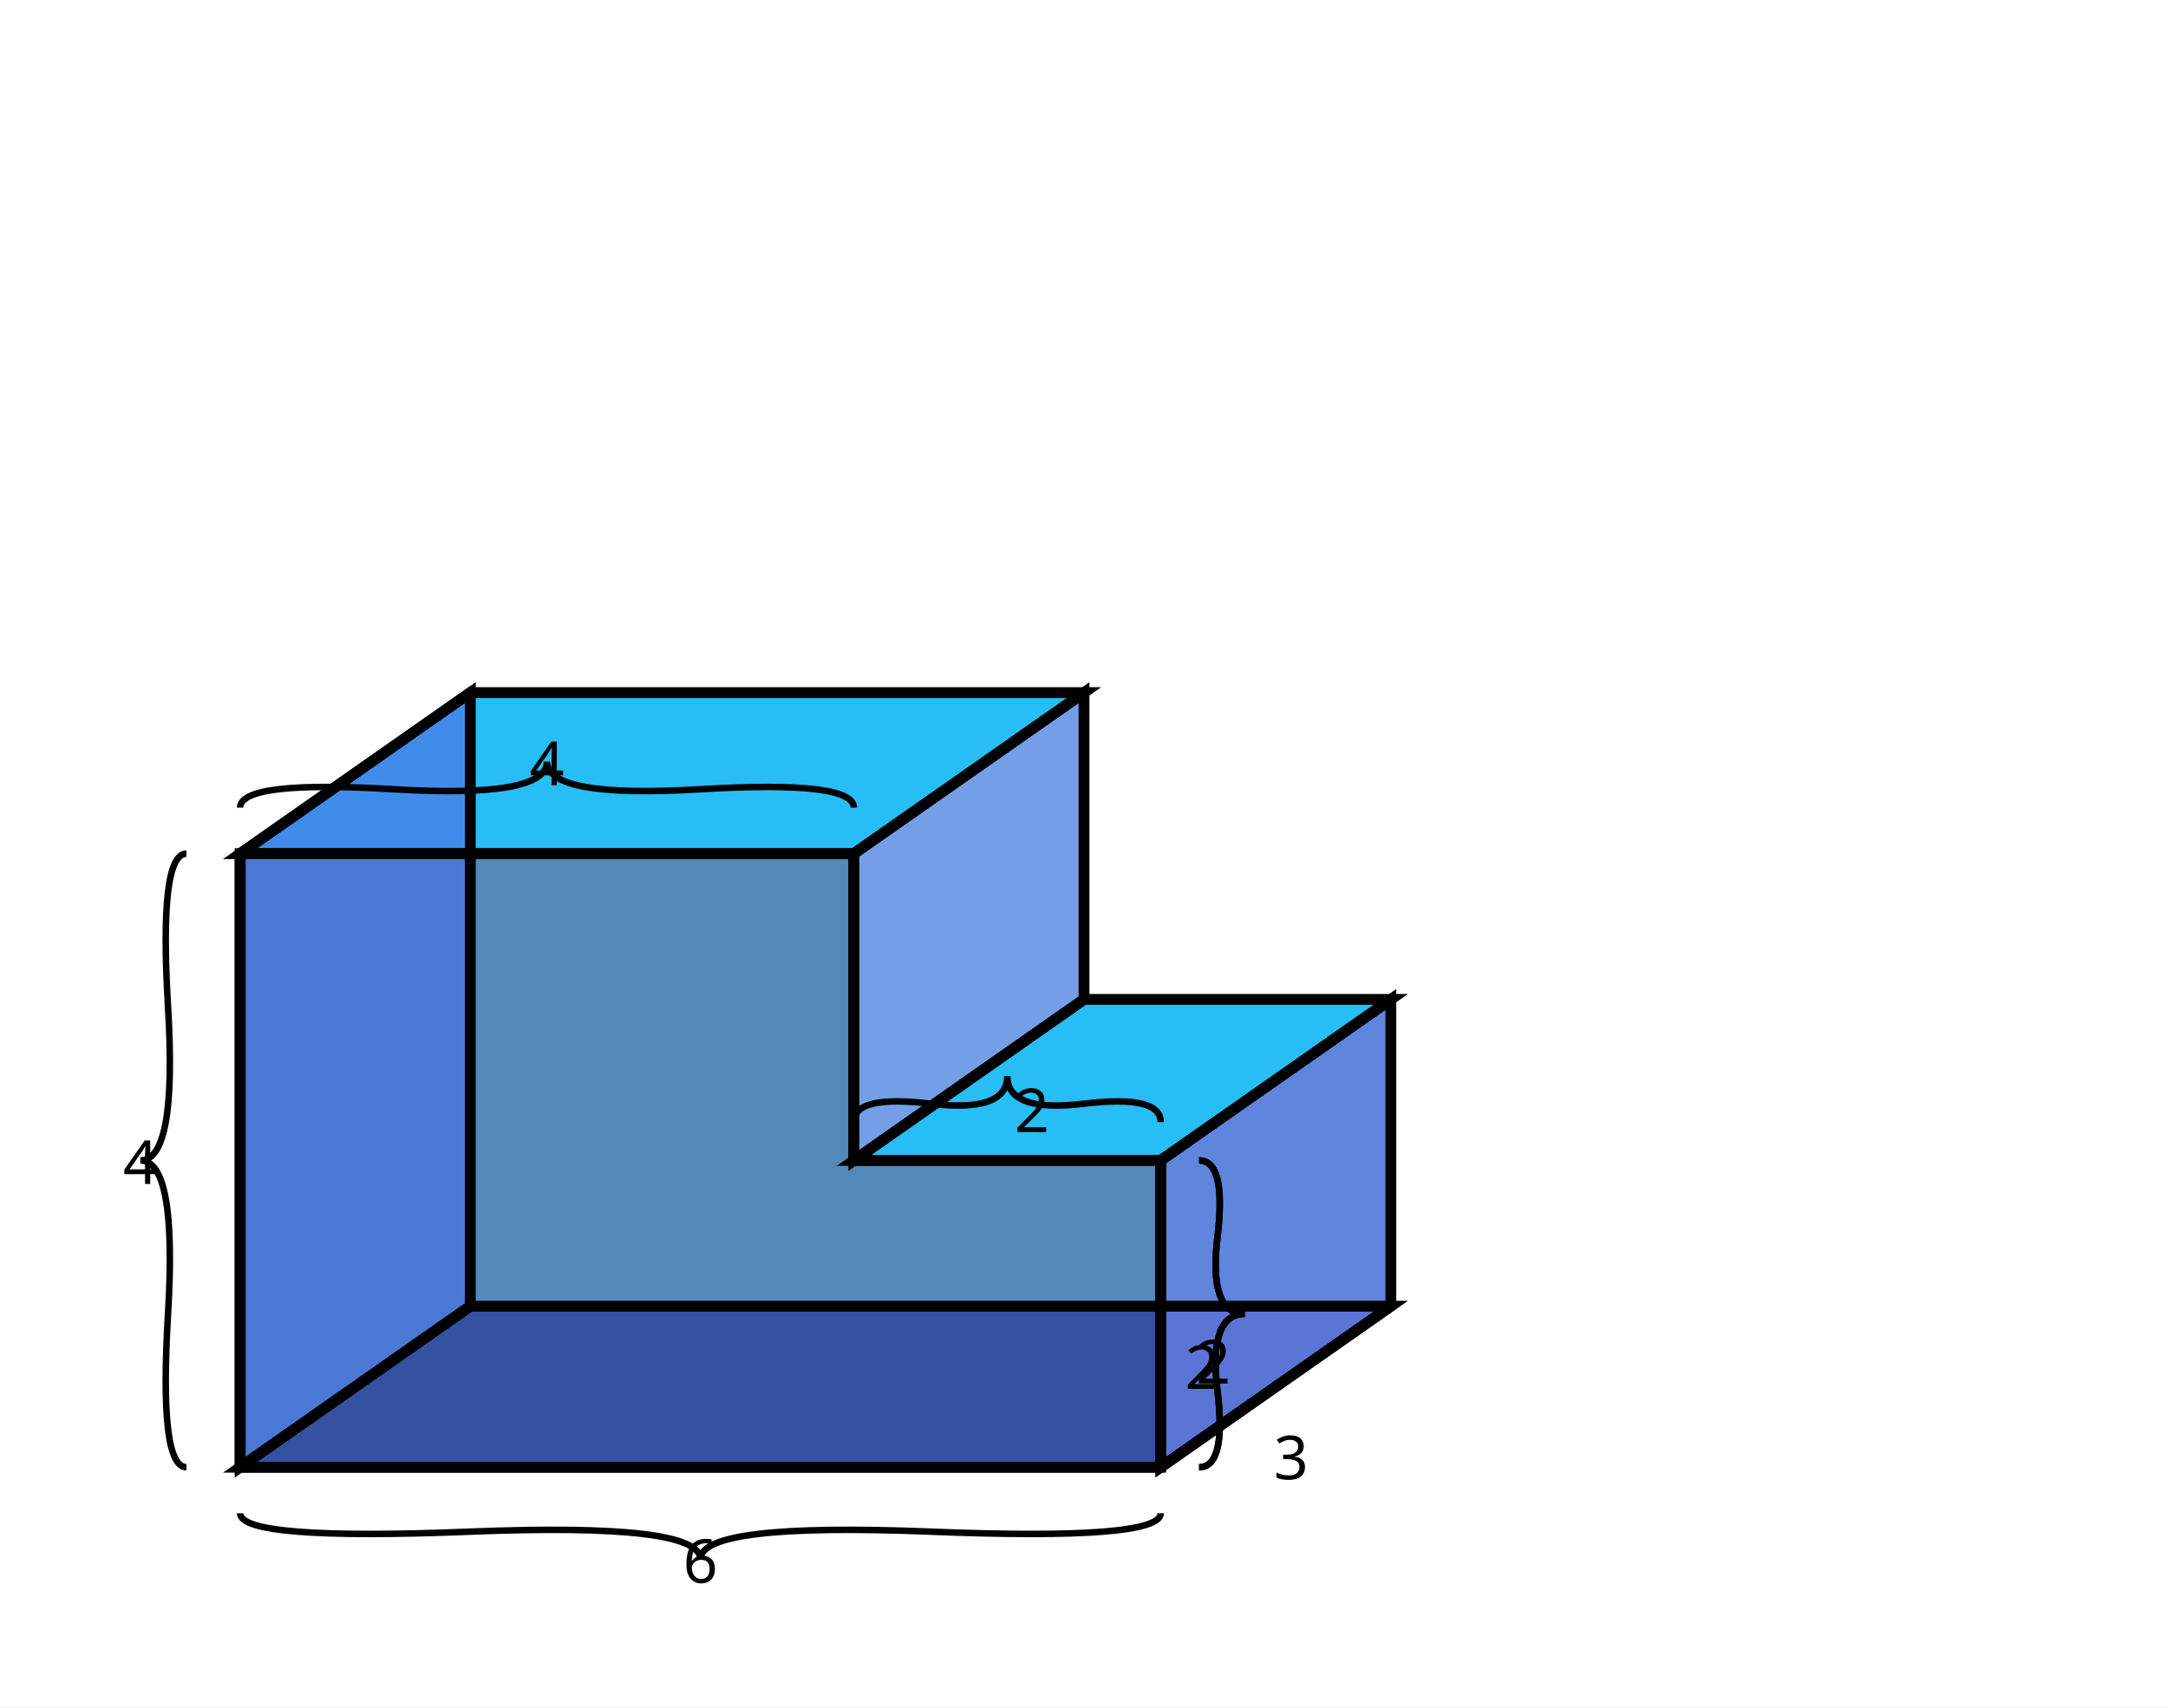
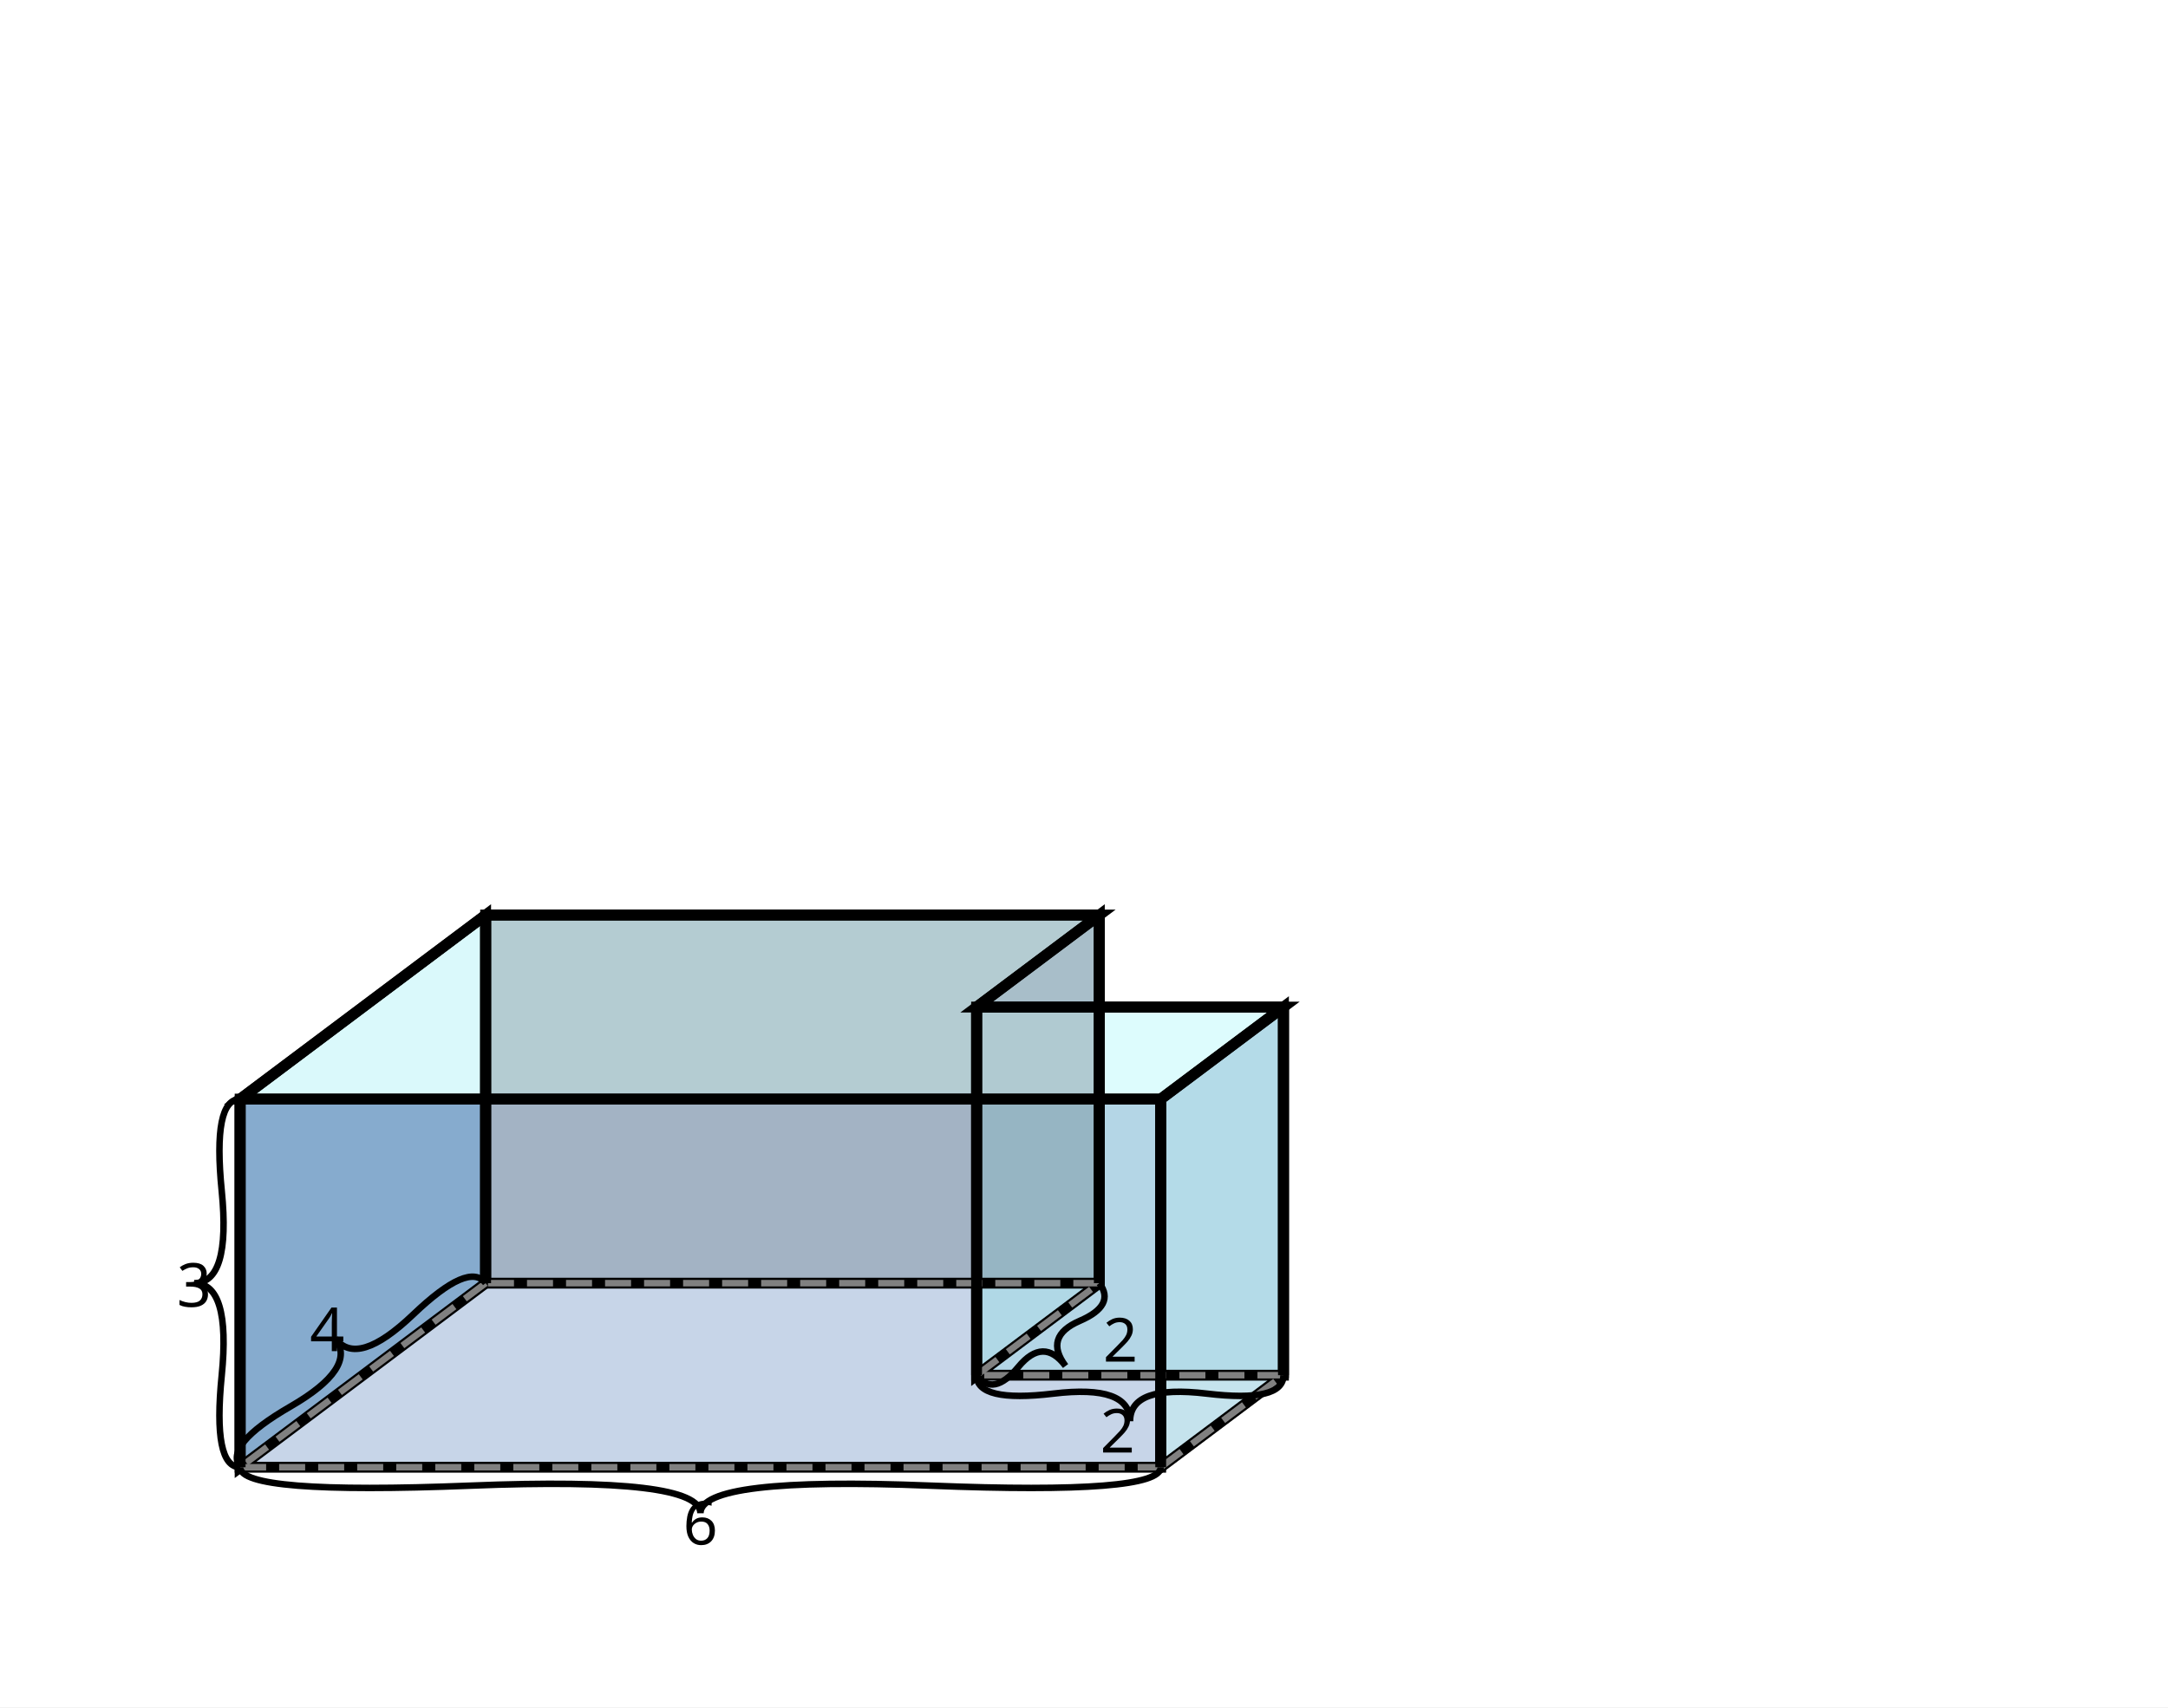
<svg xmlns="http://www.w3.org/2000/svg" width="500" height="393.846" viewBox="0 0 500 393.846">
  <defs>
    <marker id="arrowhead" markerWidth="8" markerHeight="6" refX="8" refY="3" orient="auto">
      <path d="M 0 0 L 8 3 L 0 6 Z" fill="black" />
    </marker>
    <marker id="arrowhead-start" markerWidth="8" markerHeight="6" refX="0" refY="3" orient="auto-start-reverse">
      <path d="M 0 0 L 8 3 L 0 6 Z" fill="black" />
    </marker>
    <style>
    @font-face { font-family: 'NunitoSans'; font-weight: normal; font-style: normal; src: url('/fonts/NunitoSans-Regular.ttf'); }
    @font-face { font-family: 'NunitoSans'; font-weight: bold; font-style: normal; src: url('/fonts/NunitoSans-Bold.ttf'); }
    @font-face { font-family: 'NunitoSans'; font-weight: normal; font-style: italic; src: url('/fonts/NunitoSans-Italic.ttf'); }
    @font-face { font-family: 'NunitoSans'; font-weight: bold; font-style: italic; src: url('/fonts/NunitoSans-BoldItalic.ttf'); }
</style>
  </defs>
  <rect x="0" y="0" width="500" height="393.846" fill="white" />
-   <polygon data-ir-id="__pydsl_poly_7" data-role="fill" points="55.38,338.46 267.69,338.46 267.69,267.69 196.92,267.69 196.92,196.92 55.38,196.92" fill="steelblue" fill-opacity="0.85" stroke="none" />
-   <polygon data-ir-id="__pydsl_poly_14" data-role="fill" points="108.46,301.31 320.77,301.31 320.77,230.54 250.00,230.54 250.00,159.77 108.46,159.77" fill="steelblue" fill-opacity="0.55" stroke="none" />
-   <polygon data-ir-id="__pydsl_poly_15" data-role="fill" points="55.38,338.46 267.69,338.46 320.77,301.31 108.46,301.31" fill="navy" fill-opacity="0.45" stroke="none" />
-   <polygon data-ir-id="__pydsl_poly_16" data-role="fill" points="267.69,338.46 267.69,267.69 320.77,230.54 320.77,301.31" fill="royalblue" fill-opacity="0.65" stroke="none" />
-   <polygon data-ir-id="__pydsl_poly_17" data-role="fill" points="267.69,267.69 196.92,267.69 250.00,230.54 320.77,230.54" fill="deepskyblue" fill-opacity="0.75" stroke="none" />
-   <polygon data-ir-id="__pydsl_poly_18" data-role="fill" points="196.92,196.92 55.38,196.92 108.46,159.77 250.00,159.77" fill="deepskyblue" fill-opacity="0.75" stroke="none" />
-   <polygon data-ir-id="__pydsl_poly_19" data-role="fill" points="55.38,338.46 55.38,196.92 108.46,159.77 108.46,301.31" fill="royalblue" fill-opacity="0.65" stroke="none" />
-   <polygon data-ir-id="__pydsl_poly_20" data-role="fill" points="196.92,267.69 196.92,196.92 250.00,159.77 250.00,230.54" fill="cornflowerblue" fill-opacity="0.7" stroke="none" />
-   <polygon data-ir-id="__pydsl_poly_7" data-type="polygon" data-vertices="__pydsl_pt_1,__pydsl_pt_2,__pydsl_pt_3,__pydsl_pt_4,__pydsl_pt_5,__pydsl_pt_6" points="55.38,338.46 267.69,338.46 267.69,267.69 196.92,267.69 196.92,196.92 55.38,196.92" fill="none" stroke="black" stroke-width="2.5" />
-   <polygon data-ir-id="__pydsl_poly_14" data-type="polygon" data-vertices="__pydsl_pt_8,__pydsl_pt_9,__pydsl_pt_10,__pydsl_pt_11,__pydsl_pt_12,__pydsl_pt_13" points="108.46,301.31 320.77,301.31 320.77,230.54 250.00,230.54 250.00,159.77 108.46,159.77" fill="none" stroke="black" stroke-width="0.8" stroke-dasharray="6,3" />
-   <polygon data-ir-id="__pydsl_poly_15" data-type="polygon" data-vertices="__pydsl_pt_1,__pydsl_pt_2,__pydsl_pt_9,__pydsl_pt_8" points="55.38,338.46 267.69,338.46 320.77,301.31 108.46,301.31" fill="none" stroke="black" stroke-width="2.5" />
-   <polygon data-ir-id="__pydsl_poly_16" data-type="polygon" data-vertices="__pydsl_pt_2,__pydsl_pt_3,__pydsl_pt_10,__pydsl_pt_9" points="267.69,338.46 267.69,267.69 320.77,230.54 320.77,301.31" fill="none" stroke="black" stroke-width="2.5" />
-   <polygon data-ir-id="__pydsl_poly_17" data-type="polygon" data-vertices="__pydsl_pt_3,__pydsl_pt_4,__pydsl_pt_11,__pydsl_pt_10" points="267.69,267.69 196.92,267.69 250.00,230.54 320.77,230.54" fill="none" stroke="black" stroke-width="2.5" />
-   <polygon data-ir-id="__pydsl_poly_18" data-type="polygon" data-vertices="__pydsl_pt_5,__pydsl_pt_6,__pydsl_pt_13,__pydsl_pt_12" points="196.92,196.92 55.38,196.92 108.46,159.77 250.00,159.77" fill="none" stroke="black" stroke-width="2.5" />
-   <polygon data-ir-id="__pydsl_poly_19" data-type="polygon" data-vertices="__pydsl_pt_1,__pydsl_pt_6,__pydsl_pt_13,__pydsl_pt_8" points="55.38,338.46 55.38,196.92 108.46,159.77 108.46,301.31" fill="none" stroke="black" stroke-width="2.5" />
-   <polygon data-ir-id="__pydsl_poly_20" data-type="polygon" data-vertices="__pydsl_pt_4,__pydsl_pt_5,__pydsl_pt_12,__pydsl_pt_11" points="196.92,267.69 196.92,196.92 250.00,159.77 250.00,230.54" fill="none" stroke="black" stroke-width="2.5" />
-   <line data-ir-id="__pydsl_seg_37" data-type="segment" data-endpoints="__pydsl_pt_1,__pydsl_pt_8" x1="55.38" y1="338.46" x2="108.46" y2="301.31" stroke="black" stroke-width="0.8" stroke-dasharray="6,3" />
-   <line data-ir-id="__pydsl_seg_39" data-type="segment" data-endpoints="__pydsl_pt_6,__pydsl_pt_13" x1="55.38" y1="196.92" x2="108.46" y2="159.77" stroke="black" stroke-width="0.8" stroke-dasharray="6,3" />
-   <path data-role="brace" d="M 55.38,349.08 C 55.38,353.32 73.08,354.74 108.46,353.32 C 143.85,351.91 161.54,354.03 161.54,359.69 C 161.54,354.03 179.23,351.91 214.62,353.32 C 250.00,354.74 267.69,353.32 267.69,349.08" fill="none" stroke="black" stroke-width="1.5" />
-   <path data-role="brace" d="M 43.00,338.46 C 38.75,338.46 37.34,326.67 38.75,303.08 C 40.17,279.49 38.05,267.69 32.38,267.69 C 38.05,267.69 40.17,255.90 38.75,232.31 C 37.34,208.72 38.75,196.92 43.00,196.92" fill="none" stroke="black" stroke-width="1.5" />
-   <path data-role="brace" d="M 196.92,258.85 C 196.92,254.60 202.82,253.18 214.62,254.60 C 226.41,256.02 232.31,253.89 232.31,248.23 C 232.31,253.89 238.21,256.02 250.00,254.60 C 261.79,253.18 267.69,254.60 267.69,258.85" fill="none" stroke="black" stroke-width="1.5" />
-   <path data-role="brace" d="M 276.54,267.69 C 280.78,267.69 282.20,273.59 280.78,285.38 C 279.37,297.18 281.49,303.08 287.15,303.08 C 281.49,303.08 279.37,308.97 280.78,320.77 C 282.20,332.56 280.78,338.46 276.54,338.46" fill="none" stroke="black" stroke-width="1.5" />
-   <path data-role="brace" d="M 276.54,338.46 C 280.78,338.46 282.20,332.56 280.78,320.77 C 279.37,308.97 281.49,303.08 287.15,303.08 C 281.49,303.08 279.37,297.18 280.78,285.38 C 282.20,273.59 280.78,267.69 276.54,267.69" fill="none" stroke="black" stroke-width="1.5" />
-   <path data-role="brace" d="M 55.38,186.31 C 55.38,182.06 67.18,180.65 90.77,182.06 C 114.36,183.48 126.15,181.35 126.15,175.69 C 126.15,181.35 137.95,183.48 161.54,182.06 C 185.13,180.65 196.92,182.06 196.92,186.31" fill="none" stroke="black" stroke-width="1.5" />
-   <text data-role="label-brace" x="161.54" y="359.69" font-family="NunitoSans" font-size="14" fill="black" text-anchor="middle" dominant-baseline="central">6</text>
-   <text data-role="label-brace" x="32.38" y="267.69" font-family="NunitoSans" font-size="14" fill="black" text-anchor="middle" dominant-baseline="central">4</text>
-   <text data-role="label-brace" x="237.99" y="255.72" font-family="NunitoSans" font-size="14" fill="black" text-anchor="middle" dominant-baseline="central">2</text>
-   <text data-role="label-brace" x="277.28" y="314.97" font-family="NunitoSans" font-size="14" fill="black" text-anchor="middle" dominant-baseline="central">2</text>
-   <text data-role="label-brace" x="279.83" y="313.71" font-family="NunitoSans" font-size="14" fill="black" text-anchor="middle" dominant-baseline="central">2</text>
-   <text data-role="label-brace" x="126.15" y="175.69" font-family="NunitoSans" font-size="14" fill="black" text-anchor="middle" dominant-baseline="central">4</text>
-   <text data-role="label-free-text" x="297.77" y="335.81" font-family="NunitoSans" font-size="14" fill="black" text-anchor="middle" dominant-baseline="central">3</text>
+   <polygon data-ir-id="__pydsl_poly_13" data-role="fill" points="55.38,338.46 267.69,338.46 267.69,253.54 55.38,253.54" fill="lightsteelblue" fill-opacity="0.7" stroke="none" />
+   <polygon data-ir-id="__pydsl_poly_16" data-role="fill" points="267.69,338.46 296.00,317.23 296.00,232.31 267.69,253.54" fill="lightblue" fill-opacity="0.7" stroke="none" />
+   <polygon data-ir-id="__pydsl_poly_19" data-role="fill" points="296.00,317.23 225.23,317.23 225.23,232.31 296.00,232.31" fill="lightblue" fill-opacity="0.7" stroke="none" />
+   <polygon data-ir-id="__pydsl_poly_22" data-role="fill" points="225.23,317.23 253.54,296.00 253.54,211.08 225.23,232.31" fill="lightblue" fill-opacity="0.6" stroke="none" />
+   <polygon data-ir-id="__pydsl_poly_25" data-role="fill" points="55.38,338.46 112.00,296.00 112.00,211.08 55.38,253.54" fill="steelblue" fill-opacity="0.5" stroke="none" />
+   <polygon data-ir-id="__pydsl_poly_28" data-role="fill" points="55.38,253.54 267.69,253.54 296.00,232.31 225.23,232.31 253.54,211.08 112.00,211.08" fill="lightcyan" fill-opacity="0.9" stroke="none" />
+   <polygon data-ir-id="__pydsl_poly_31" data-role="fill" points="112.00,296.00 253.54,296.00 253.54,211.08 112.00,211.08" fill="slategray" fill-opacity="0.4" stroke="none" />
+   <polygon data-ir-id="__pydsl_poly_13" data-type="polygon" data-vertices="__pydsl_pt_1,__pydsl_pt_2,__pydsl_pt_8,__pydsl_pt_7" points="55.38,338.46 267.69,338.46 267.69,253.54 55.38,253.54" fill="none" stroke="black" stroke-width="2.5" />
+   <polygon data-ir-id="__pydsl_poly_16" data-type="polygon" data-vertices="__pydsl_pt_2,__pydsl_pt_3,__pydsl_pt_9,__pydsl_pt_8" points="267.69,338.46 296.00,317.23 296.00,232.31 267.69,253.54" fill="none" stroke="black" stroke-width="2.5" />
+   <polygon data-ir-id="__pydsl_poly_19" data-type="polygon" data-vertices="__pydsl_pt_3,__pydsl_pt_4,__pydsl_pt_10,__pydsl_pt_9" points="296.00,317.23 225.23,317.23 225.23,232.31 296.00,232.31" fill="none" stroke="black" stroke-width="2.5" />
+   <polygon data-ir-id="__pydsl_poly_22" data-type="polygon" data-vertices="__pydsl_pt_4,__pydsl_pt_5,__pydsl_pt_11,__pydsl_pt_10" points="225.23,317.23 253.54,296.00 253.54,211.08 225.23,232.31" fill="none" stroke="black" stroke-width="2.5" />
+   <polygon data-ir-id="__pydsl_poly_25" data-type="polygon" data-vertices="__pydsl_pt_1,__pydsl_pt_6,__pydsl_pt_12,__pydsl_pt_7" points="55.38,338.46 112.00,296.00 112.00,211.08 55.38,253.54" fill="none" stroke="black" stroke-width="2.5" />
+   <polygon data-ir-id="__pydsl_poly_28" data-type="polygon" data-vertices="__pydsl_pt_7,__pydsl_pt_8,__pydsl_pt_9,__pydsl_pt_10,__pydsl_pt_11,__pydsl_pt_12" points="55.38,253.54 267.69,253.54 296.00,232.31 225.23,232.31 253.54,211.08 112.00,211.08" fill="none" stroke="black" stroke-width="2.5" />
+   <polygon data-ir-id="__pydsl_poly_31" data-type="polygon" data-vertices="__pydsl_pt_6,__pydsl_pt_5,__pydsl_pt_11,__pydsl_pt_12" points="112.00,296.00 253.54,296.00 253.54,211.08 112.00,211.08" fill="none" stroke="black" stroke-width="2.5" />
+   <line data-ir-id="__pydsl_seg_34" data-type="segment" data-endpoints="__pydsl_pt_1,__pydsl_pt_2" x1="55.38" y1="338.46" x2="267.69" y2="338.46" stroke="gray" stroke-width="1.5" stroke-dasharray="6,3" />
+   <line data-ir-id="__pydsl_seg_36" data-type="segment" data-endpoints="__pydsl_pt_2,__pydsl_pt_3" x1="267.69" y1="338.46" x2="296.00" y2="317.23" stroke="gray" stroke-width="1.5" stroke-dasharray="6,3" />
+   <line data-ir-id="__pydsl_seg_38" data-type="segment" data-endpoints="__pydsl_pt_3,__pydsl_pt_4" x1="296.00" y1="317.23" x2="225.23" y2="317.23" stroke="gray" stroke-width="1.5" stroke-dasharray="6,3" />
+   <line data-ir-id="__pydsl_seg_40" data-type="segment" data-endpoints="__pydsl_pt_4,__pydsl_pt_5" x1="225.23" y1="317.23" x2="253.54" y2="296.00" stroke="gray" stroke-width="1.5" stroke-dasharray="6,3" />
+   <line data-ir-id="__pydsl_seg_42" data-type="segment" data-endpoints="__pydsl_pt_5,__pydsl_pt_6" x1="253.54" y1="296.00" x2="112.00" y2="296.00" stroke="gray" stroke-width="1.5" stroke-dasharray="6,3" />
+   <line data-ir-id="__pydsl_seg_44" data-type="segment" data-endpoints="__pydsl_pt_6,__pydsl_pt_1" x1="112.00" y1="296.00" x2="55.38" y2="338.46" stroke="gray" stroke-width="1.5" stroke-dasharray="6,3" />
+   <line data-ir-id="__pydsl_seg_46" data-type="segment" data-endpoints="__pydsl_pt_1,__pydsl_pt_7" x1="55.38" y1="338.46" x2="55.38" y2="253.54" stroke="black" stroke-width="2.5" />
+   <line data-ir-id="__pydsl_seg_48" data-type="segment" data-endpoints="__pydsl_pt_2,__pydsl_pt_8" x1="267.69" y1="338.46" x2="267.69" y2="253.54" stroke="black" stroke-width="2.5" />
+   <line data-ir-id="__pydsl_seg_50" data-type="segment" data-endpoints="__pydsl_pt_3,__pydsl_pt_9" x1="296.00" y1="317.23" x2="296.00" y2="232.31" stroke="black" stroke-width="2.5" />
+   <line data-ir-id="__pydsl_seg_52" data-type="segment" data-endpoints="__pydsl_pt_4,__pydsl_pt_10" x1="225.23" y1="317.23" x2="225.23" y2="232.31" stroke="black" stroke-width="2.5" />
+   <line data-ir-id="__pydsl_seg_54" data-type="segment" data-endpoints="__pydsl_pt_5,__pydsl_pt_11" x1="253.54" y1="296.00" x2="253.54" y2="211.08" stroke="black" stroke-width="2.5" />
+   <line data-ir-id="__pydsl_seg_56" data-type="segment" data-endpoints="__pydsl_pt_6,__pydsl_pt_12" x1="112.00" y1="296.00" x2="112.00" y2="211.08" stroke="black" stroke-width="2.5" />
+   <path data-role="brace" d="M 55.38,338.46 C 55.38,342.71 73.08,344.12 108.46,342.71 C 143.85,341.29 161.54,343.42 161.54,349.08 C 161.54,343.42 179.23,341.29 214.62,342.71 C 250.00,344.12 267.69,342.71 267.69,338.46" fill="none" stroke="black" stroke-width="1.5" />
+   <path data-role="brace" d="M 55.38,338.46 C 52.84,335.06 56.71,330.39 66.99,324.45 C 77.28,318.50 80.72,313.27 77.32,308.74 C 80.72,313.27 86.71,311.43 95.30,303.22 C 103.89,295.01 109.45,292.60 112.00,296.00" fill="none" stroke="black" stroke-width="1.5" />
+   <path data-role="brace" d="M 55.38,338.46 C 51.14,338.46 49.72,331.38 51.14,317.23 C 52.55,303.08 50.43,296.00 44.77,296.00 C 50.43,296.00 52.55,288.92 51.14,274.77 C 49.72,260.62 51.14,253.54 55.38,253.54" fill="none" stroke="black" stroke-width="1.5" />
+   <path data-role="brace" d="M 225.23,317.23 C 225.23,321.48 231.13,322.89 242.92,321.48 C 254.72,320.06 260.62,322.18 260.62,327.85 C 260.62,322.18 266.51,320.06 278.31,321.48 C 290.10,322.89 296.00,321.48 296.00,317.23" fill="none" stroke="black" stroke-width="1.5" />
+   <path data-role="brace" d="M 225.23,317.23 C 227.78,320.63 230.99,319.99 234.86,315.32 C 238.72,310.65 242.36,310.58 245.75,315.11 C 242.36,310.58 243.44,307.11 249.01,304.70 C 254.58,302.30 256.09,299.40 253.54,296.00" fill="none" stroke="black" stroke-width="1.5" />
+   <text data-role="label-brace" x="161.54" y="350.86" font-family="NunitoSans" font-size="14" fill="black" text-anchor="middle" dominant-baseline="central">6</text>
+   <text data-role="label-brace" x="75.45" y="306.25" font-family="NunitoSans" font-size="14" fill="black" text-anchor="middle" dominant-baseline="central">4</text>
+   <text data-role="label-brace" x="44.77" y="296.00" font-family="NunitoSans" font-size="14" fill="black" text-anchor="middle" dominant-baseline="central">3</text>
+   <text data-role="label-brace" x="257.74" y="329.63" font-family="NunitoSans" font-size="14" fill="black" text-anchor="middle" dominant-baseline="central">2</text>
+   <text data-role="label-brace" x="258.40" y="308.66" font-family="NunitoSans" font-size="14" fill="black" text-anchor="middle" dominant-baseline="central">2</text>
+   <text data-role="label-point" data-for="__pydsl_pt_7" x="43.38" y="241.54" font-family="NunitoSans" font-size="14" fill="black" text-anchor="end" dominant-baseline="central" />
</svg>
